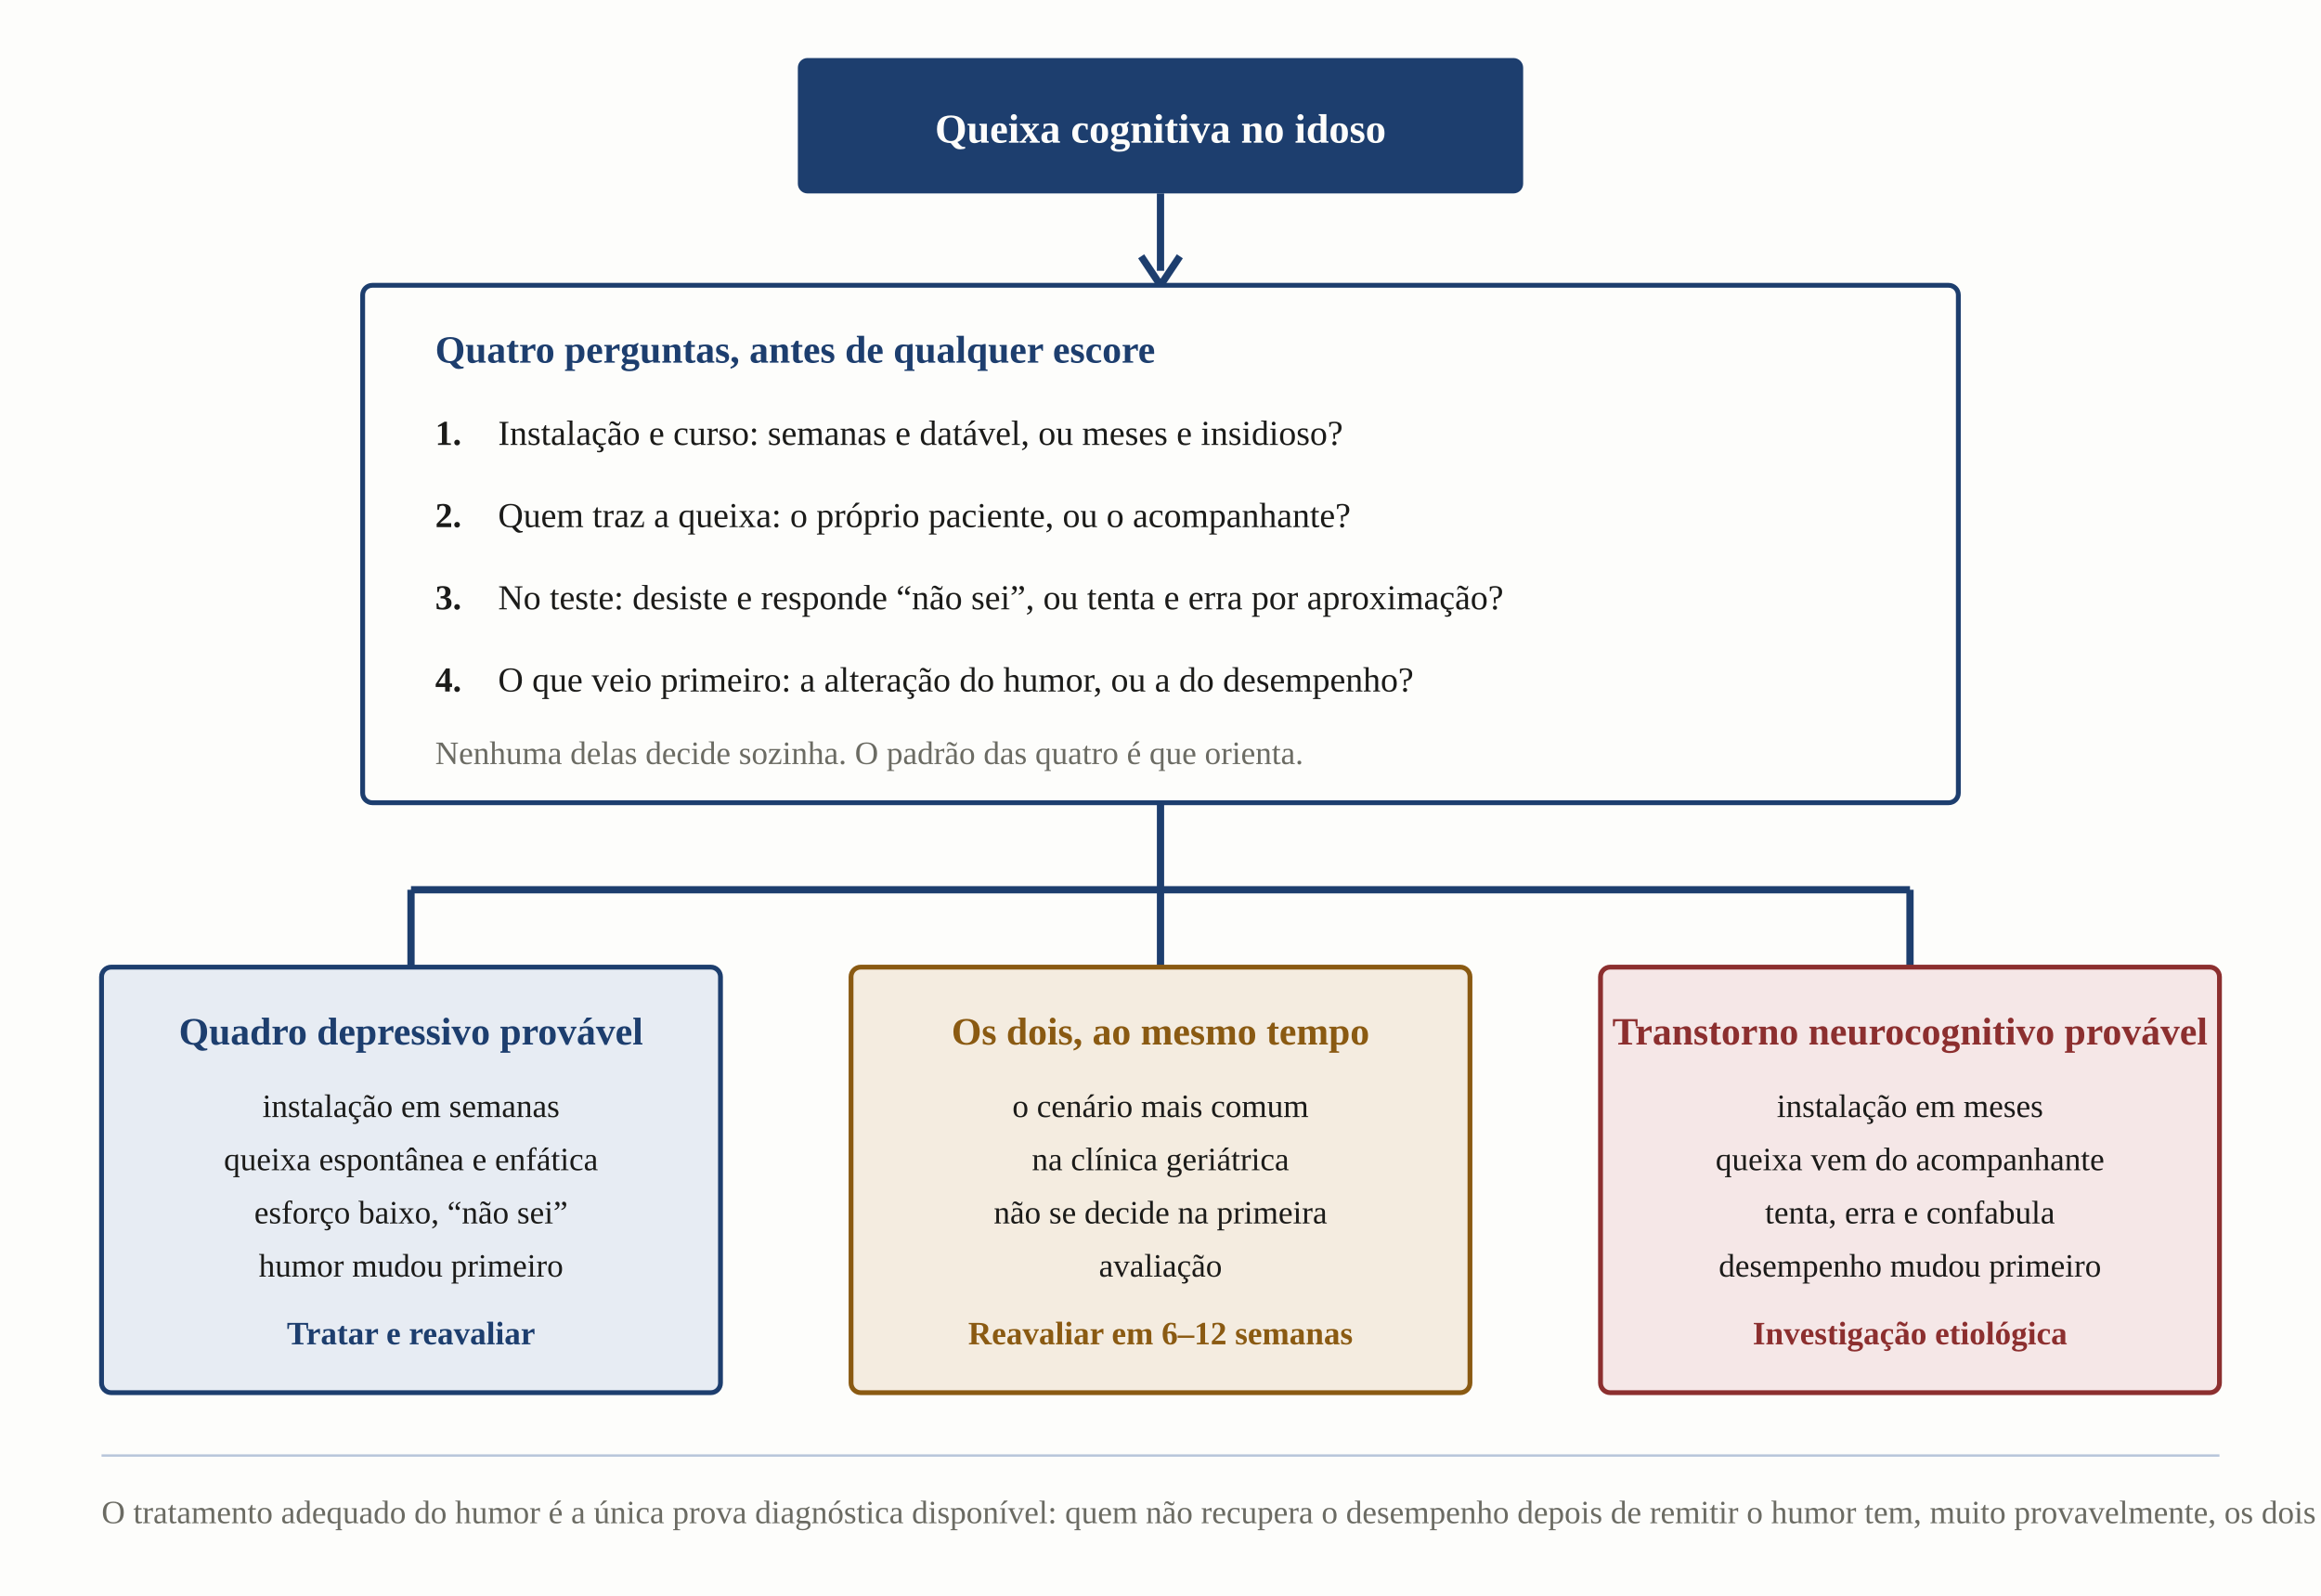
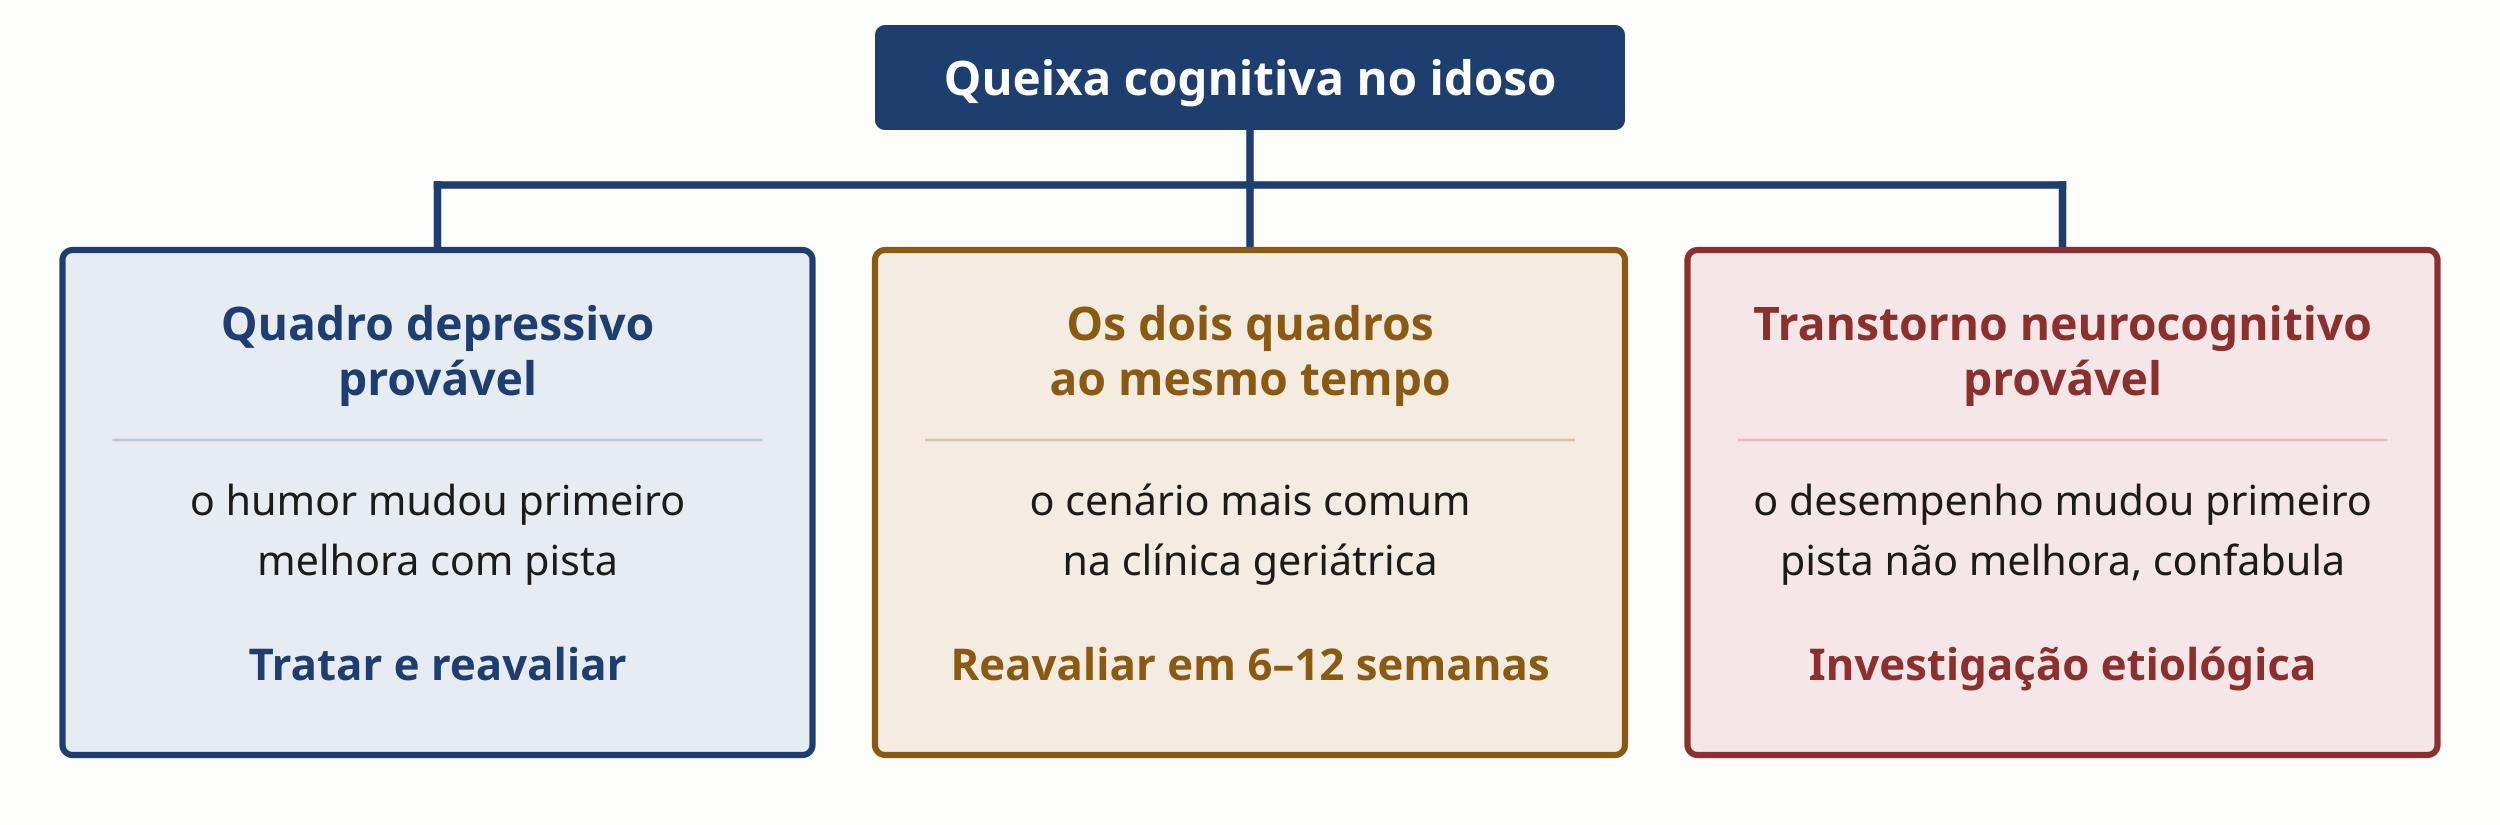
- <svg xmlns="http://www.w3.org/2000/svg" viewBox="0 0 960 660" width="960" height="660" role="img" aria-label="Fluxograma de decisão diante de queixa cognitiva no idoso: examinar instalação e curso, origem da queixa, comportamento no teste e ordem de aparecimento do humor; três desfechos possíveis — quadro depressivo provável, transtorno neurocognitivo provável, ou coexistência que exige reavaliação após tratamento do humor.">
-   <rect width="960" height="660" fill="#fdfdfb" />
-   <g font-family="Source Sans 3, Segoe UI, system-ui, sans-serif">
-     <rect x="330" y="24" width="300" height="56" rx="4" fill="#1d3e6e" />
-     <text x="480" y="59" text-anchor="middle" font-size="17" font-weight="600" fill="#fdfdfb">Queixa cognitiva no idoso</text>
-     <path d="M480 80 V112" stroke="#1d3e6e" stroke-width="3" />
-     <path d="M472 106 l8 12 8 -12" fill="none" stroke="#1d3e6e" stroke-width="3" />
-     <rect x="150" y="118" width="660" height="214" rx="4" fill="#fdfdfb" stroke="#1d3e6e" stroke-width="2" />
-     <text x="180" y="150" font-size="16" font-weight="700" fill="#1d3e6e">Quatro perguntas, antes de qualquer escore</text>
-     <g font-size="14.5" fill="#1b1b19">
-       <text x="180" y="184" font-weight="600">1.</text>
-       <text x="206" y="184">Instalação e curso: semanas e datável, ou meses e insidioso?</text>
-       <text x="180" y="218" font-weight="600">2.</text>
-       <text x="206" y="218">Quem traz a queixa: o próprio paciente, ou o acompanhante?</text>
-       <text x="180" y="252" font-weight="600">3.</text>
-       <text x="206" y="252">No teste: desiste e responde “não sei”, ou tenta e erra por aproximação?</text>
-       <text x="180" y="286" font-weight="600">4.</text>
-       <text x="206" y="286">O que veio primeiro: a alteração do humor, ou a do desempenho?</text>
+ <svg xmlns="http://www.w3.org/2000/svg" viewBox="0 0 1000 330" width="1000" height="330" role="img" aria-label="Diante de queixa cognitiva no idoso o fluxo abre em três desfechos, não dois: quadro depressivo provável, que se trata e reavalia; os dois quadros ao mesmo tempo, o cenário mais comum na clínica geriátrica, que se reavalia em 6 a 12 semanas; e transtorno neurocognitivo provável, que segue para investigação etiológica.">
+   <rect width="1000" height="330" fill="#fdfdfb" />
+   <g font-family="'Source Sans 3','Segoe UI',system-ui,sans-serif">
+     <rect x="350" y="10" width="300" height="42" rx="4" fill="#1d3e6e" />
+     <text x="500" y="38" text-anchor="middle" font-size="19" font-weight="600" fill="#fdfdfb">Queixa cognitiva no idoso</text>
+     <g stroke="#1d3e6e" stroke-width="3" fill="none" stroke-linecap="square">
+       <path d="M500 52 V74" />
+       <path d="M175 74 H825" />
+       <path d="M175 74 V100" />
+       <path d="M500 74 V100" />
+       <path d="M825 74 V100" />
    </g>
-     <text x="180" y="316" font-size="13.5" fill="#6b6b63">Nenhuma delas decide sozinha. O padrão das quatro é que orienta.</text>
-     <path d="M480 332 V368" stroke="#1d3e6e" stroke-width="3" />
-     <path d="M170 368 H790" stroke="#1d3e6e" stroke-width="3" />
-     <g stroke="#1d3e6e" stroke-width="3">
-       <path d="M170 368 V400" />
-       <path d="M480 368 V400" />
-       <path d="M790 368 V400" />
+     <rect x="25" y="100" width="300" height="202" rx="4" fill="#e7ecf3" stroke="#1d3e6e" stroke-width="2.5" />
+     <g text-anchor="middle">
+       <text x="175" y="136" font-size="18.5" font-weight="700" fill="#1d3e6e">Quadro depressivo</text>
+       <text x="175" y="158" font-size="18.5" font-weight="700" fill="#1d3e6e">provável</text>
+       <line x1="45" y1="176" x2="305" y2="176" stroke="#b9c6da" stroke-width="1" />
+       <text x="175" y="206" font-size="16.5" fill="#1b1b19">o humor mudou primeiro</text>
+       <text x="175" y="230" font-size="16.5" fill="#1b1b19">melhora com pista</text>
+       <text x="175" y="272" font-size="17.5" font-weight="700" fill="#1d3e6e">Tratar e reavaliar</text>
    </g>
-     <rect x="42" y="400" width="256" height="176" rx="4" fill="#e7ecf3" stroke="#1d3e6e" stroke-width="2" />
-     <text x="170" y="432" text-anchor="middle" font-size="16" font-weight="700" fill="#1d3e6e">Quadro depressivo provável</text>
-     <g font-size="13.5" fill="#1b1b19" text-anchor="middle">
-       <text x="170" y="462">instalação em semanas</text>
-       <text x="170" y="484">queixa espontânea e enfática</text>
-       <text x="170" y="506">esforço baixo, “não sei”</text>
-       <text x="170" y="528">humor mudou primeiro</text>
-       <text x="170" y="556" font-weight="600" fill="#1d3e6e">Tratar e reavaliar</text>
+     <rect x="350" y="100" width="300" height="202" rx="4" fill="#f4ece0" stroke="#8a5a12" stroke-width="2.5" />
+     <g text-anchor="middle">
+       <text x="500" y="136" font-size="18.5" font-weight="700" fill="#8a5a12">Os dois quadros</text>
+       <text x="500" y="158" font-size="18.5" font-weight="700" fill="#8a5a12">ao mesmo tempo</text>
+       <line x1="370" y1="176" x2="630" y2="176" stroke="#d8c3a0" stroke-width="1" />
+       <text x="500" y="206" font-size="16.5" fill="#1b1b19">o cenário mais comum</text>
+       <text x="500" y="230" font-size="16.5" fill="#1b1b19">na clínica geriátrica</text>
+       <text x="500" y="272" font-size="17.5" font-weight="700" fill="#8a5a12">Reavaliar em 6–12 semanas</text>
    </g>
-     <rect x="352" y="400" width="256" height="176" rx="4" fill="#f4ece0" stroke="#8a5a12" stroke-width="2" />
-     <text x="480" y="432" text-anchor="middle" font-size="16" font-weight="700" fill="#8a5a12">Os dois, ao mesmo tempo</text>
-     <g font-size="13.5" fill="#1b1b19" text-anchor="middle">
-       <text x="480" y="462">o cenário mais comum</text>
-       <text x="480" y="484">na clínica geriátrica</text>
-       <text x="480" y="506">não se decide na primeira</text>
-       <text x="480" y="528">avaliação</text>
-       <text x="480" y="556" font-weight="600" fill="#8a5a12">Reavaliar em 6–12 semanas</text>
+     <rect x="675" y="100" width="300" height="202" rx="4" fill="#f5e7e7" stroke="#8c2f2f" stroke-width="2.5" />
+     <g text-anchor="middle">
+       <text x="825" y="136" font-size="18.5" font-weight="700" fill="#8c2f2f">Transtorno neurocognitivo</text>
+       <text x="825" y="158" font-size="18.5" font-weight="700" fill="#8c2f2f">provável</text>
+       <line x1="695" y1="176" x2="955" y2="176" stroke="#e0bdbd" stroke-width="1" />
+       <text x="825" y="206" font-size="16.5" fill="#1b1b19">o desempenho mudou primeiro</text>
+       <text x="825" y="230" font-size="16.5" fill="#1b1b19">pista não melhora, confabula</text>
+       <text x="825" y="272" font-size="17.5" font-weight="700" fill="#8c2f2f">Investigação etiológica</text>
    </g>
-     <rect x="662" y="400" width="256" height="176" rx="4" fill="#f5e7e7" stroke="#8c2f2f" stroke-width="2" />
-     <text x="790" y="432" text-anchor="middle" font-size="16" font-weight="700" fill="#8c2f2f">Transtorno neurocognitivo provável</text>
-     <g font-size="13.5" fill="#1b1b19" text-anchor="middle">
-       <text x="790" y="462">instalação em meses</text>
-       <text x="790" y="484">queixa vem do acompanhante</text>
-       <text x="790" y="506">tenta, erra e confabula</text>
-       <text x="790" y="528">desempenho mudou primeiro</text>
-       <text x="790" y="556" font-weight="600" fill="#8c2f2f">Investigação etiológica</text>
-     </g>
-     <line x1="42" y1="602" x2="918" y2="602" stroke="#b9c6da" stroke-width="1" />
-     <text x="42" y="630" font-size="13.5" fill="#6b6b63">O tratamento adequado do humor é a única prova diagnóstica disponível: quem não recupera o desempenho depois de remitir o humor tem, muito provavelmente, os dois quadros.</text>
  </g>
</svg>
